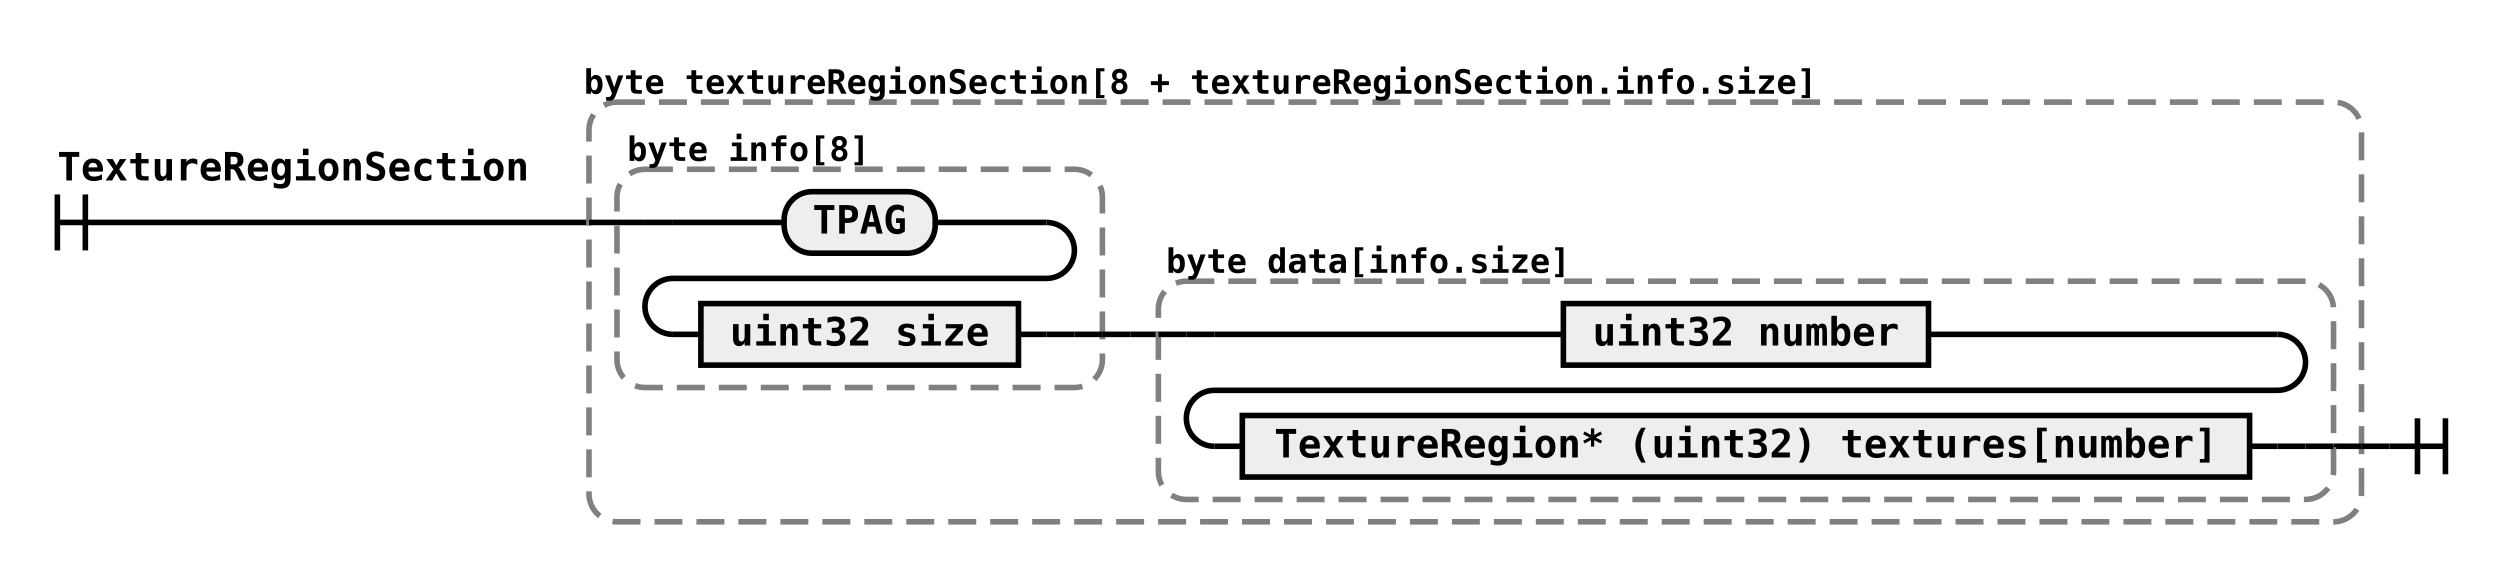
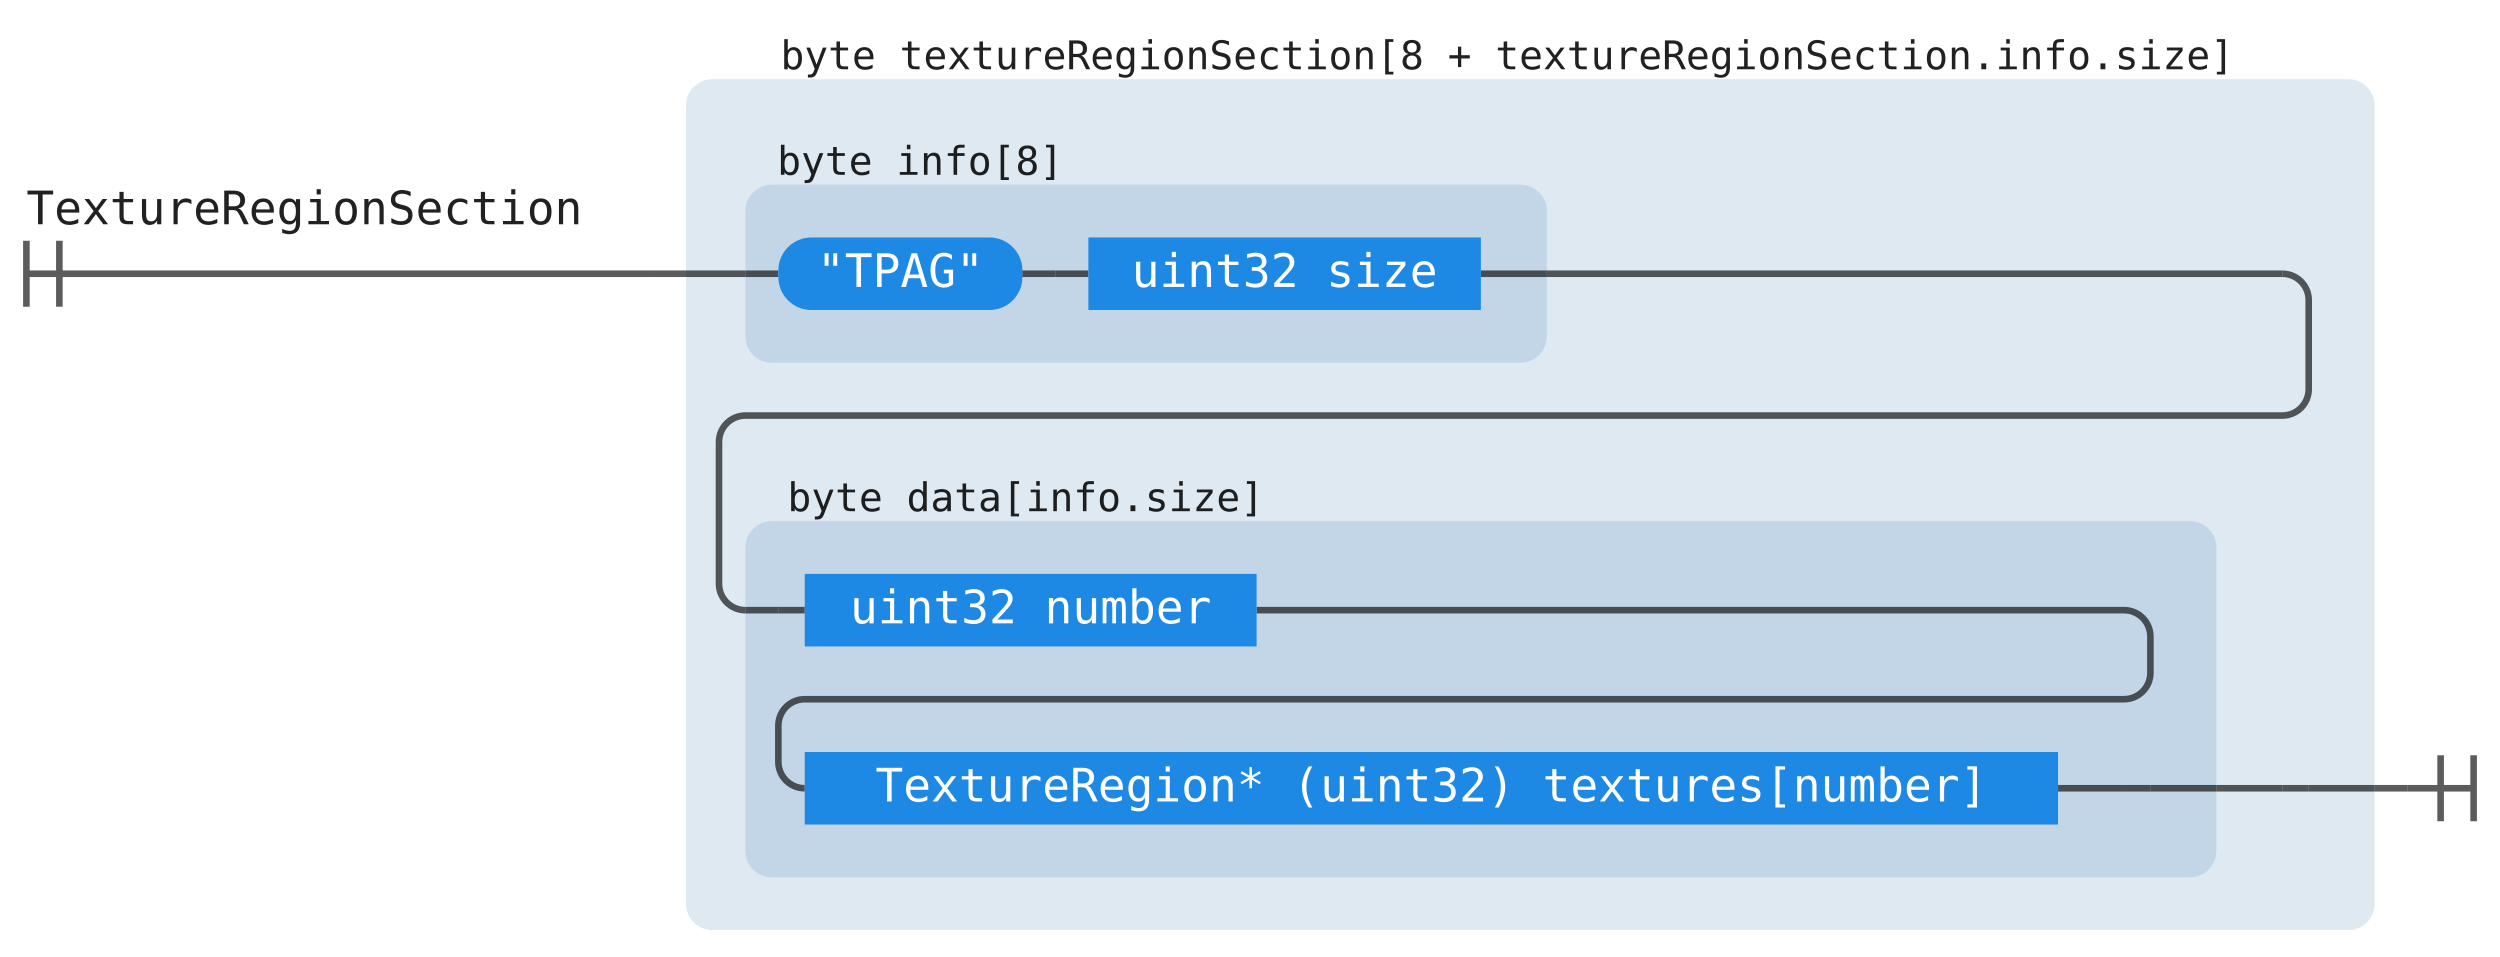
- <svg xmlns="http://www.w3.org/2000/svg" class="railroad-diagram" height="206" viewBox="0 0 893.5 206" width="893.5">
-   <g transform="translate(.5 .5)">
+ <svg xmlns="http://www.w3.org/2000/svg" class="railroad-diagram" height="290" viewBox="0 0 758 290" width="758">
+   <g>
    <style>/*  */
svg.railroad-diagram {
    background-color: rgba(0, 0, 0, 0);
}

svg.railroad-diagram path {
    stroke-width: 2;
-     stroke: #000000;
+     stroke: rgba(0, 0, 0, 0.64);
    fill: rgba(0, 0, 0, 0);
}

svg.railroad-diagram text {
-     font-weight: bold;
+     font-family: "Fira Code", "Fira Mono", monospace;
    font-size: 14px;
-     font-family: "Fira Code", "Fira Mono", monospace;
    text-anchor: middle;
+     fill: rgba(0, 0, 0, 0.87);
+ }
+ 
+ svg.railroad-diagram .non-terminal text,
+ svg.railroad-diagram .terminal text {
+     fill: rgba(255, 255, 255, 255);
}

svg.railroad-diagram text.label {
-     text-anchor: start;
+     fill: rgba(0, 0, 0, 0.87);
}

svg.railroad-diagram text.comment {
+     fill: rgba(0, 0, 0, 0.87);
    font-size: 12px;
-     font-family: "Fira Code", "Fira Mono", monospace;
-     text-anchor: middle;
}

svg.railroad-diagram rect {
-     stroke-width: 2;
-     stroke: #000000;
-     fill: #eeeeee;
+     stroke-width: 0;
+     stroke: rgba(0, 0, 0, 0);
+     fill: rgb(30, 136, 229);
}

svg.railroad-diagram rect.group-box {
-     stroke: #808080;
-     stroke-dasharray: 10 5;
-     fill: none;
+     fill: rgb(21, 95, 160, 0.14);
}
- 
/*  */
</style>
    <g>
-       <path d="M20 69v20m10 -20v20m-10 -10h180.0" />
-       <text style="text-anchor:start" x="20" y="64">TextureRegionSection</text>
+       <path d="M8 73v20m10 -20v20m-10 -10h190" />
+       <text style="text-anchor:start" x="8" y="68">TextureRegionSection</text>
    </g>
-     <path d="M200.0 79h10" />
+     <path d="M198 83h10" />
    <g>
-       <path d="M210.0 79h0.0" />
-       <path d="M843.5 159h0.0" />
-       <rect class="group-box" height="150" rx="10" ry="10" width="633.5" x="210.0" y="36" />
+       <path d="M208 83h0" />
+       <path d="M720 239h0" />
+       <rect class="group-box" height="258" rx="8" ry="8" width="512" x="208" y="24" />
      <g>
-         <path d="M210.0 79h10.0" />
-         <path d="M833.5 159h10.0" />
+         <path d="M208 83h0" />
+         <path d="M700 239h20" />
        <g>
-           <path d="M220.0 79h0.0" />
-           <path d="M393.5 119h0.0" />
-           <rect class="group-box" height="78" rx="10" ry="10" width="173.5" x="220.0" y="60" />
+           <path d="M208 83h0" />
+         </g>
+         <path d="M208 83h10" />
+         <g>
+           <path d="M218 83h0" />
+           <path d="M218 83h8" />
          <g>
-             <path d="M220.0 79h10.0" />
-             <path d="M230.0 79h10" />
-             <g class="terminal ">
-               <path d="M240.0 79h39.75" />
-               <path d="M333.75 79h39.75" />
-               <rect height="22" rx="10" ry="10" width="54.0" x="279.75" y="68" />
-               <text x="306.75" y="83">TPAG</text>
+             <path d="M226 83h0" />
+             <path d="M469 83h223" />
+             <rect class="group-box" height="54" rx="8" ry="8" width="243" x="226" y="56" />
+             <g>
+               <path d="M226 83h0" />
+               <path d="M449 83h20" />
+               <g>
+                 <path d="M226 83h0" />
+               </g>
+               <path d="M226 83h10" />
+               <g>
+                 <path d="M236 83h0" />
+                 <path d="M449 83h0" />
+                 <g class="terminal ">
+                   <path d="M236 83h0" />
+                   <path d="M310 83h0" />
+                   <rect height="22" rx="10" ry="10" width="74" x="236" y="72" />
+                   <text x="273.0" y="87">"TPAG"</text>
+                 </g>
+                 <path d="M310 83h10" />
+                 <path d="M320 83h10" />
+                 <g class="non-terminal ">
+                   <path d="M330 83h0" />
+                   <path d="M449 83h0" />
+                   <rect height="22" width="119" x="330" y="72" />
+                   <text x="389.5" y="87">uint32 size</text>
+                 </g>
+               </g>
            </g>
-             <path d="M373.5 79a10 10 0 0 1 10 10v0a10 10 0 0 1 -10 10h-133.5a10 10 0 0 0 -10 10v0a10 10 0 0 0 10 10" />
            <g class="non-terminal ">
-               <path d="M240.0 119h10.0" />
-               <path d="M363.5 119h10.0" />
-               <rect height="22" width="113.5" x="250.0" y="108" />
-               <text x="306.75" y="123">uint32 size</text>
+               <path d="M226 48h0" />
+               <path d="M332 48h0" />
+               <text class="comment" x="279.0" y="53">byte info[8]</text>
            </g>
-             <path d="M373.5 119h10" />
-             <path d="M383.5 119h10.0" />
          </g>
-           <g class="non-terminal ">
-             <path d="M220.0 52h0.0" />
-             <path d="M314.0 52h0.0" />
-             <text class="comment" x="267.0" y="57">byte info[8]</text>
+           <path d="M692 83a8 8 0 0 1 8 8v27a8 8 0 0 1 -8 8h-466a8 8 0 0 0 -8 8v43a8 8 0 0 0 8 8" />
+           <g>
+             <path d="M226 185h0" />
+             <path d="M672 239h20" />
+             <rect class="group-box" height="108" rx="8" ry="8" width="446" x="226" y="158" />
+             <g>
+               <path d="M226 185h0" />
+               <path d="M652 239h20" />
+               <g>
+                 <path d="M226 185h0" />
+               </g>
+               <path d="M226 185h10" />
+               <g>
+                 <path d="M236 185h0" />
+                 <path d="M236 185h8" />
+                 <g class="non-terminal ">
+                   <path d="M244 185h0" />
+                   <path d="M381 185h263" />
+                   <rect height="22" width="137" x="244" y="174" />
+                   <text x="312.5" y="189">uint32 number</text>
+                 </g>
+                 <path d="M644 185a8 8 0 0 1 8 8v11a8 8 0 0 1 -8 8h-400a8 8 0 0 0 -8 8v11a8 8 0 0 0 8 8" />
+                 <g class="non-terminal ">
+                   <path d="M244 239h0" />
+                   <path d="M624 239h20" />
+                   <rect height="22" width="380" x="244" y="228" />
+                   <text x="434.0" y="243">TextureRegion* (uint32) textures[number]</text>
+                 </g>
+                 <path d="M644 239h8" />
+                 <path d="M652 239h0" />
+               </g>
+             </g>
+             <g class="non-terminal ">
+               <path d="M226 150h0" />
+               <path d="M396 150h0" />
+               <text class="comment" x="311.0" y="155">byte data[info.size]</text>
+             </g>
          </g>
-         </g>
-         <path d="M393.5 119h10" />
-         <path d="M403.5 119h10" />
-         <g>
-           <path d="M413.5 119h0.0" />
-           <path d="M833.5 159h0.0" />
-           <rect class="group-box" height="78" rx="10" ry="10" width="420.0" x="413.5" y="100" />
-           <g>
-             <path d="M413.5 119h10.0" />
-             <path d="M423.5 119h10" />
-             <g class="non-terminal ">
-               <path d="M433.5 119h124.75" />
-               <path d="M688.75 119h124.75" />
-               <rect height="22" width="130.5" x="558.25" y="108" />
-               <text x="623.5" y="123">uint32 number</text>
-             </g>
-             <path d="M813.5 119a10 10 0 0 1 10 10v0a10 10 0 0 1 -10 10h-380.0a10 10 0 0 0 -10 10v0a10 10 0 0 0 10 10" />
-             <g class="non-terminal ">
-               <path d="M433.5 159h10.0" />
-               <path d="M803.5 159h10.0" />
-               <rect height="22" width="360.0" x="443.5" y="148" />
-               <text x="623.5" y="163">TextureRegion* (uint32) textures[number]</text>
-             </g>
-             <path d="M813.5 159h10" />
-             <path d="M823.5 159h10.0" />
-           </g>
-           <g class="non-terminal ">
-             <path d="M413.5 92h0.0" />
-             <path d="M563.5 92h0.0" />
-             <text class="comment" x="488.5" y="97">byte data[info.size]</text>
-           </g>
+           <path d="M692 239h8" />
+           <path d="M700 239h0" />
        </g>
      </g>
      <g class="non-terminal ">
-         <path d="M210.0 28h0.0" />
-         <path d="M647.0 28h0.0" />
-         <text class="comment" x="428.5" y="33">byte textureRegionSection[8 + textureRegionSection.info.size]</text>
+         <path d="M208 16h0" />
+         <path d="M706 16h0" />
+         <text class="comment" x="457.0" y="21">byte textureRegionSection[8 + textureRegionSection.info.size]</text>
      </g>
    </g>
-     <path d="M843.5 159h10" />
-     <path d="M 853.5 159 h 20 m -10 -10 v 20 m 10 -20 v 20" />
+     <path d="M720 239h10" />
+     <path d="M 730 239 h 20 m -10 -10 v 20 m 10 -20 v 20" />
  </g>
</svg>
